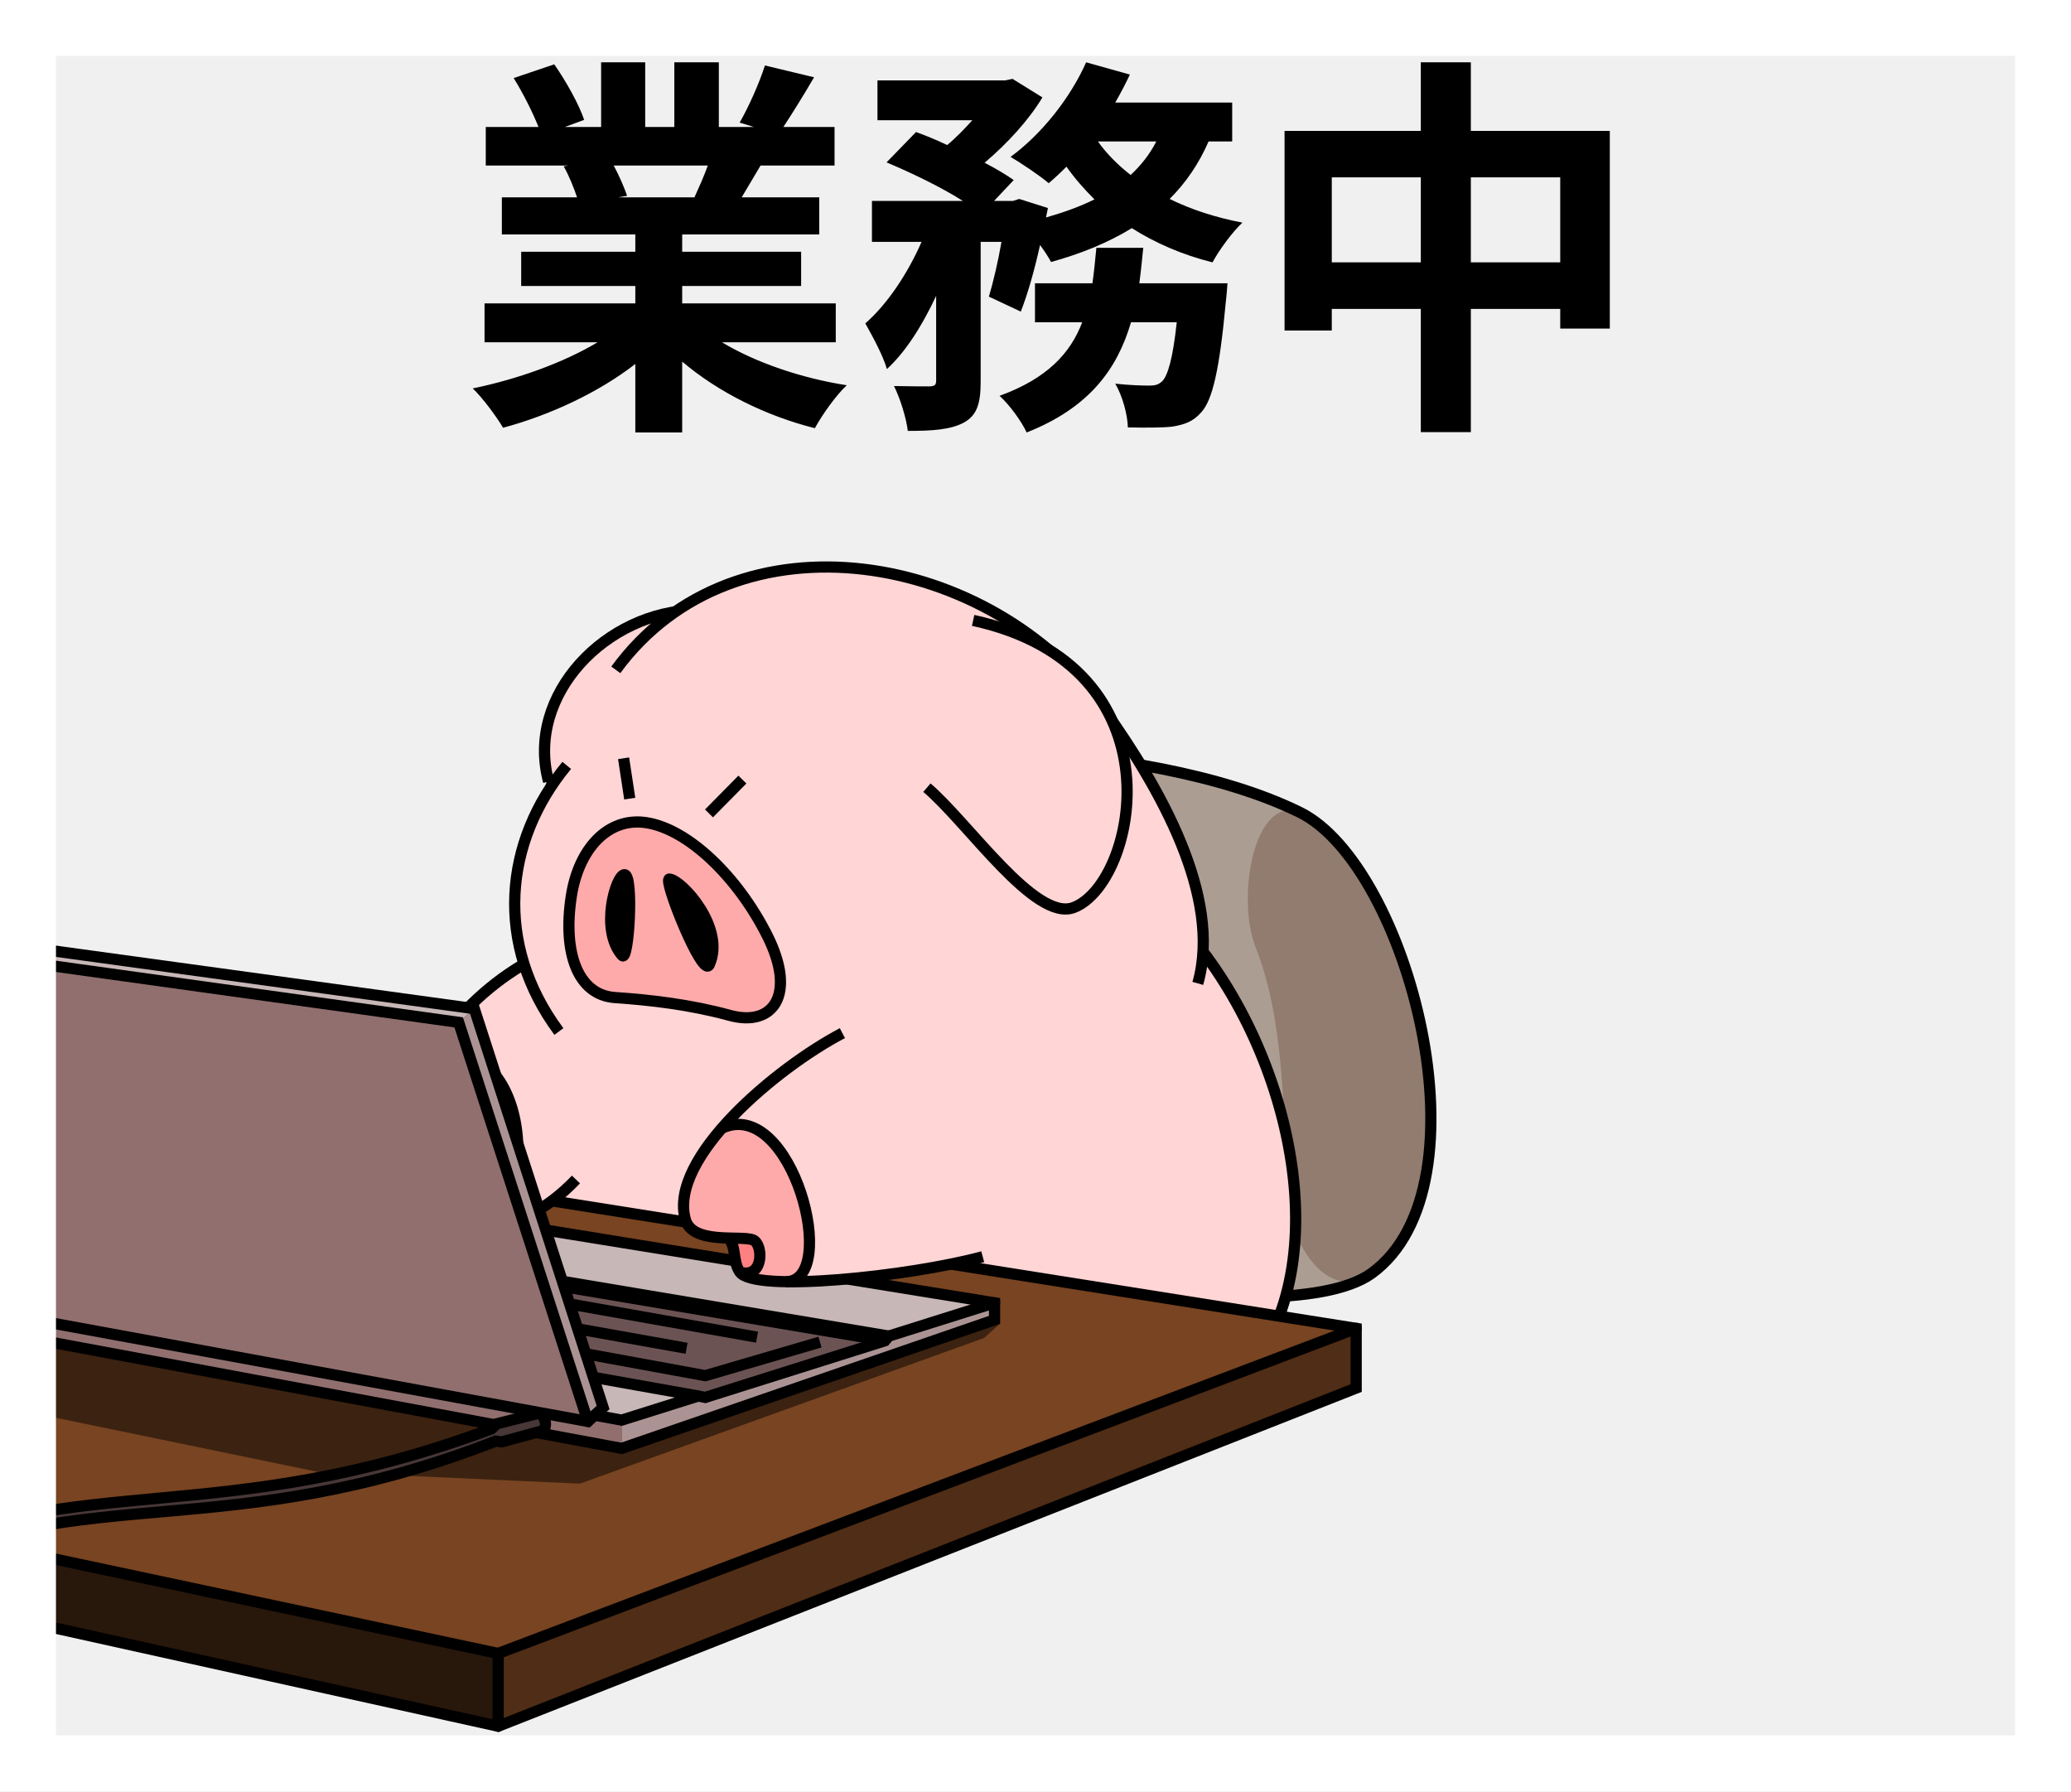
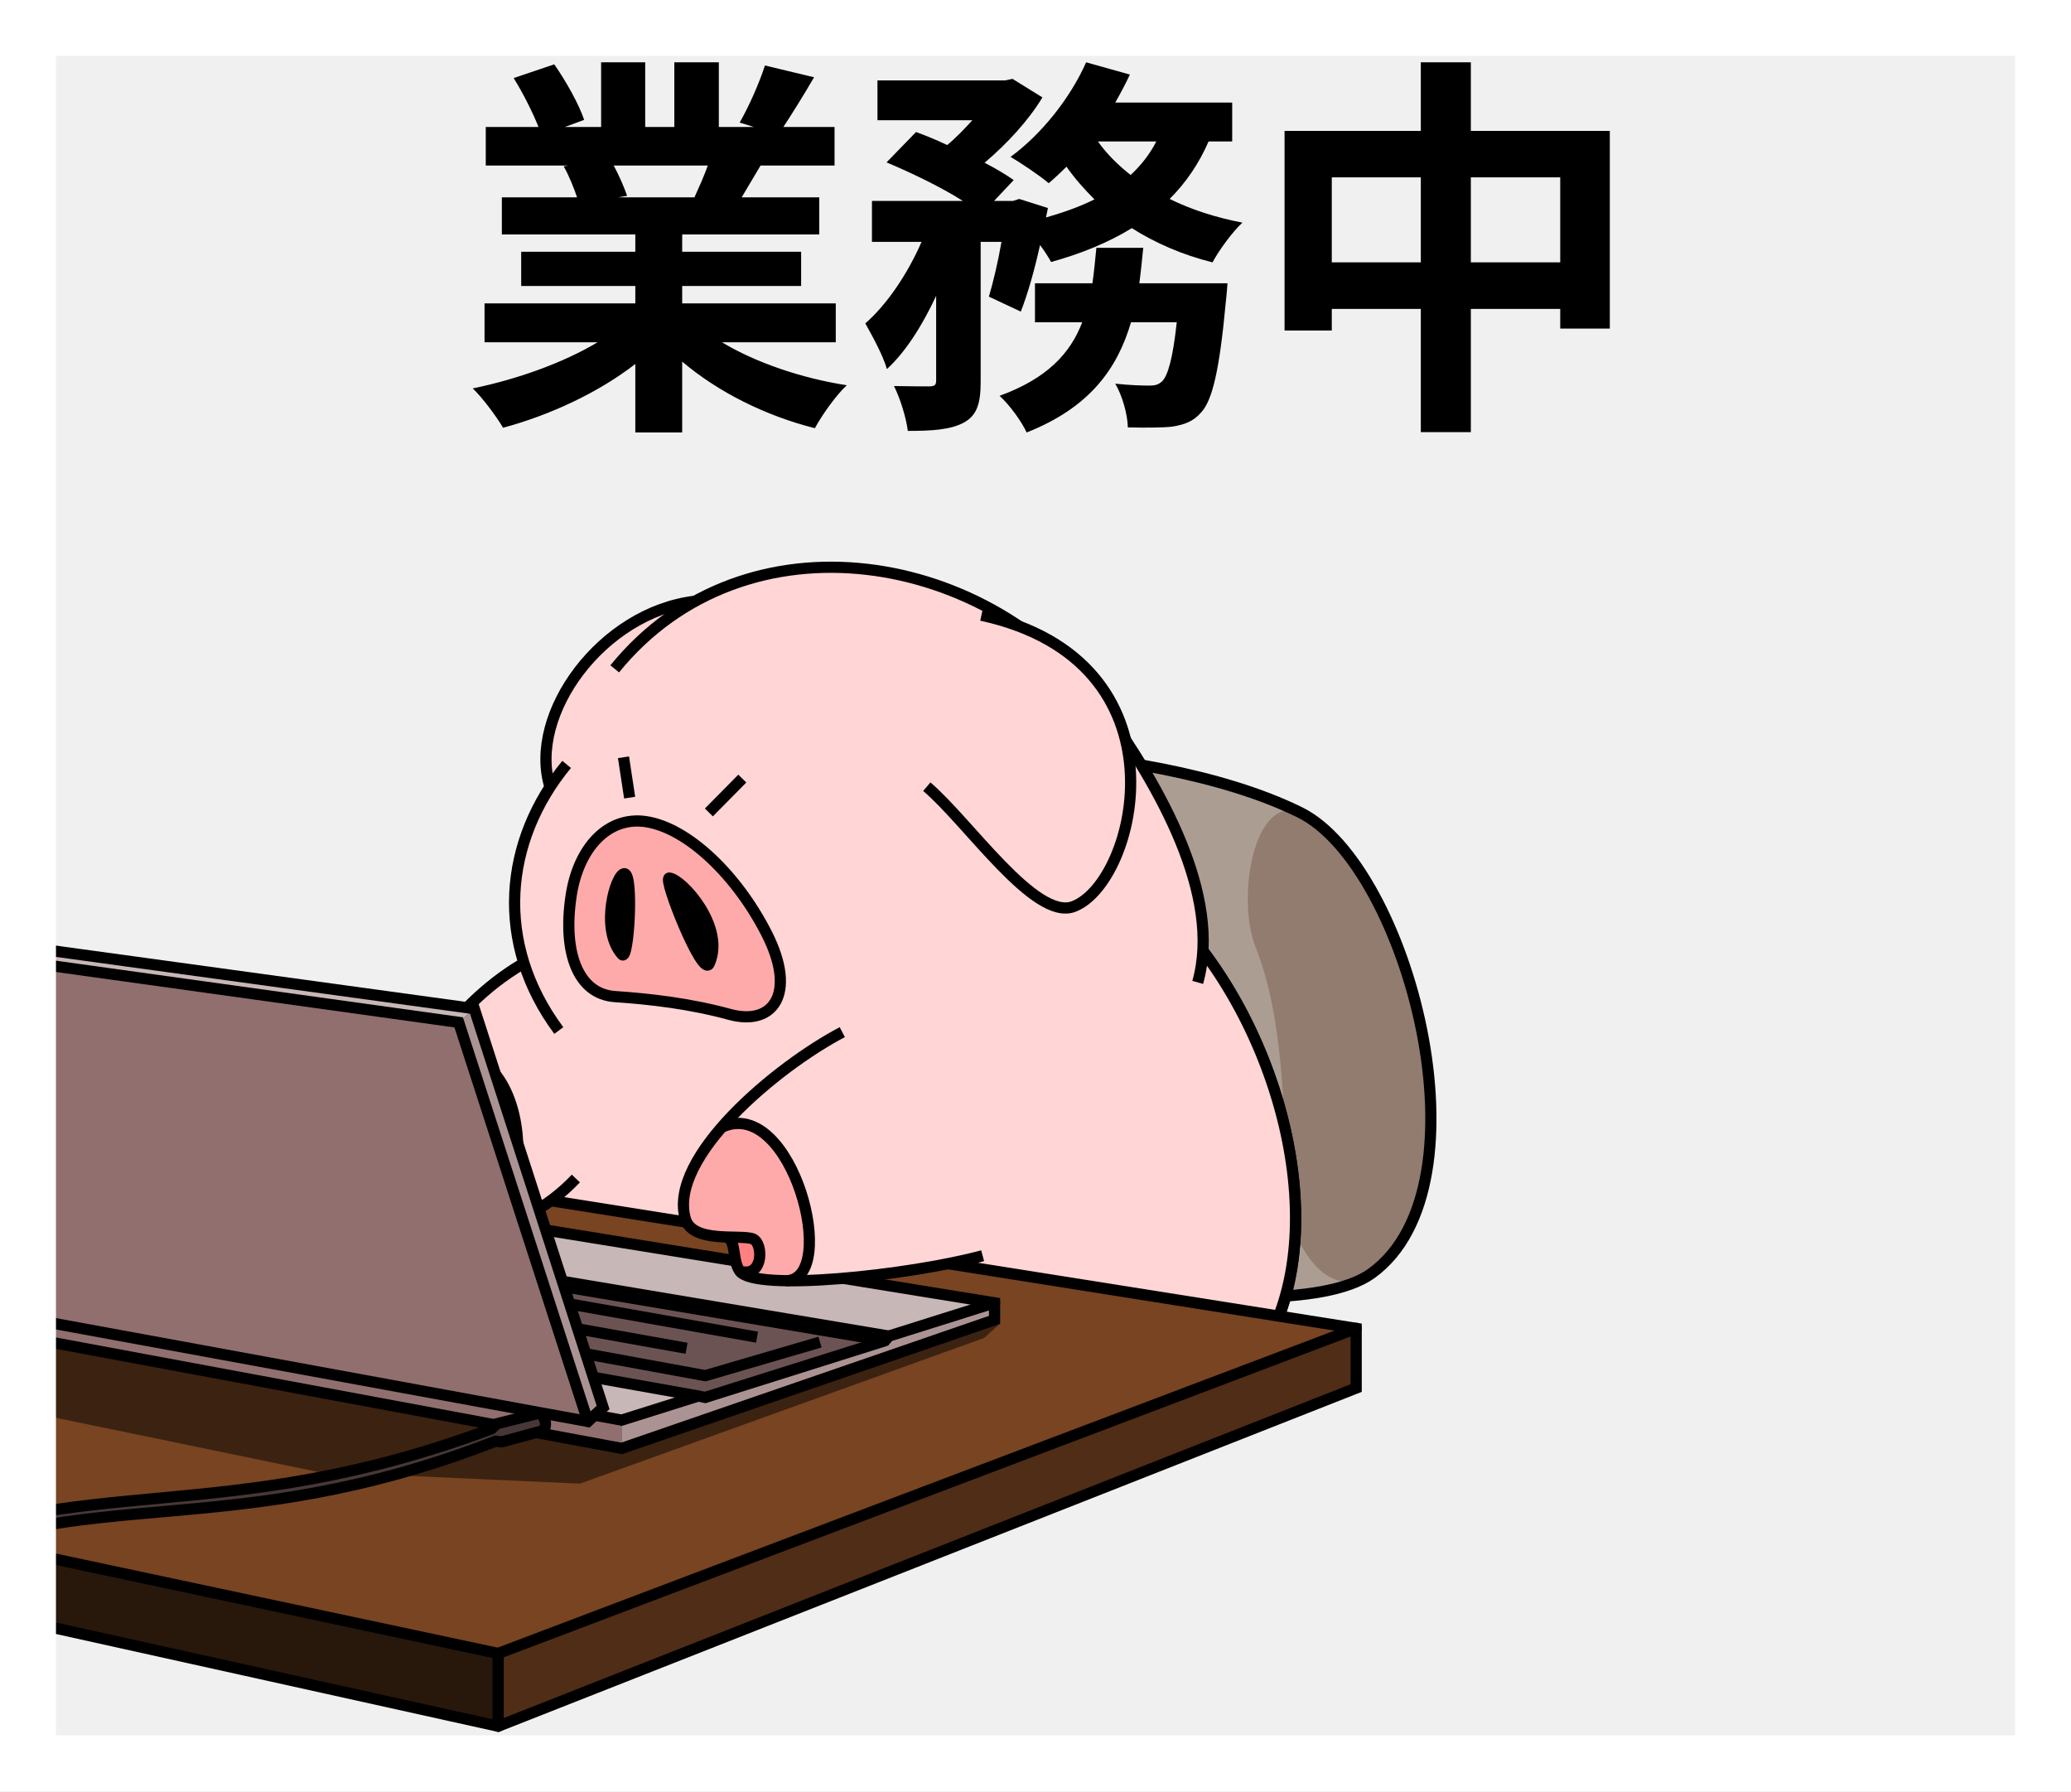
<svg xmlns="http://www.w3.org/2000/svg" width="370" height="320" id="svg3172" version="1.1">
  <defs id="defs3174" />
  <g id="layer1" transform="translate(0,-732.3622)" style="display:none">
    <path style="fill:none;stroke:#0000ff;stroke-width:1px;stroke-linecap:butt;stroke-linejoin:miter;stroke-opacity:1;display:inline" d="M 10,1042.362 360,742.362" id="path3025" />
    <path style="fill:none;stroke:#0000ff;stroke-width:1px;stroke-linecap:butt;stroke-linejoin:miter;stroke-opacity:1;display:inline" d="M 10,742.362 360,1042.362" id="path3027" />
    <path style="fill:none;stroke:#ff0000;stroke-width:1px;stroke-linecap:butt;stroke-linejoin:miter;stroke-opacity:1;display:inline" d="m 10,732.362 0,320" id="path3006" />
    <path style="fill:none;stroke:#ff0000;stroke-width:1px;stroke-linecap:butt;stroke-linejoin:miter;stroke-opacity:1;display:inline" d="m 360,732.362 0,320" id="path3010" />
    <path style="fill:none;stroke:#ff0000;stroke-width:1px;stroke-linecap:butt;stroke-linejoin:miter;stroke-opacity:1;display:inline" d="m 0,742.362 370,3e-5" id="path3016" />
    <path style="fill:none;stroke:#ff0000;stroke-width:1px;stroke-linecap:butt;stroke-linejoin:miter;stroke-opacity:1;display:inline" d="m 0,1042.362 370,0" id="path3018" />
  </g>
  <g id="g8070" style="display:none">
    <path id="path8084" d="M -1425,-27 275.676,104.453 940,-27 277.09,106.141 z" style="fill:none;stroke:#0000ff;stroke-width:0.1;stroke-linecap:butt;stroke-linejoin:miter;stroke-opacity:1;display:inline" />
    <path id="path8086" d="M -1425,-27 278.477,107.358 940,-27 279.718,103.751 z" style="fill:none;stroke:#008080;stroke-width:0.1;stroke-linecap:butt;stroke-linejoin:miter;stroke-opacity:1;display:inline" />
    <g id="g8088">
      <path style="fill:#28170b;stroke:none" d="m 89,295.373 0,13.002 -288.441,-63.894 0,-10.525 z" id="path8090" />
      <path style="fill:#784421;stroke:none" d="m 242.292,237.302 -269.679,-42.751 -172.053,39.403 288.441,61.417 z" id="path8092" />
      <path style="fill:#502d16;stroke:none" d="m 88.999,295.372 153.291,-58.069 0,10.66 -153.291,60.411 z" id="path8094" />
      <path style="fill:none;stroke:#000000;stroke-width:2;stroke-linecap:round;stroke-miterlimit:4;stroke-opacity:1;stroke-dashoffset:0" d="m -199.441,244.48 0,-10.525 172.053,-39.403 269.679,42.751 0,10.66 L 89,308.374 z" id="path8096" />
      <path style="fill:none;stroke:#000000;stroke-width:2;stroke-linecap:round;stroke-miterlimit:4;stroke-opacity:1;stroke-dashoffset:0" d="M -199.441,233.955 89,295.372" id="path8098" />
      <path style="fill:none;stroke:#000000;stroke-width:2;stroke-linecap:round;stroke-miterlimit:4;stroke-opacity:1;stroke-dashoffset:0" d="M 242.291,237.303 89,295.372 l 0,13.002" id="path8100" />
    </g>
    <path id="path8104" d="M -1425,-27 276.68,106.874 940,-27 274.479,109.267 z" style="fill:none;stroke:#0000ff;stroke-width:0.1;stroke-linecap:butt;stroke-linejoin:miter;stroke-opacity:1;display:inline" />
    <path id="path8106" d="M -1425,-27 289.877,102.433 940,-27 279.061,102.953 z" style="fill:none;stroke:#0000ff;stroke-width:0.1;stroke-linecap:butt;stroke-linejoin:miter;stroke-opacity:1;display:inline" />
    <path id="path8108" d="M 215.234,297.854 940,-7 213.558,301.692" style="fill:none;stroke:#008000;stroke-width:0.1;stroke-linecap:round;stroke-miterlimit:4;stroke-opacity:1;stroke-dashoffset:0;display:inline" />
    <path id="path8110" d="M 219.058,302.344 940,-6.977 209.234,296.961" style="fill:none;stroke:#008000;stroke-width:0.1;stroke-linecap:round;stroke-miterlimit:4;stroke-opacity:1;stroke-dashoffset:0;display:inline" />
    <path id="path8112" d="M 205.617,291.008 940,-7 214.441,306.346" style="fill:none;stroke:#008000;stroke-width:0.1;stroke-linecap:round;stroke-miterlimit:4;stroke-opacity:1;stroke-dashoffset:0;display:inline" />
    <path id="path8114" d="M -31.897,296.481 1810,5520 -39.926,297.949" style="fill:none;stroke:#008000;stroke-width:0.1;stroke-linecap:round;stroke-miterlimit:4;stroke-opacity:1;stroke-dashoffset:0;display:inline" />
    <path id="path8116" d="M -32.559,300.495 1810,5520 -36.185,299.691" style="fill:none;stroke:#ff00ff;stroke-width:0.1;stroke-linecap:round;stroke-miterlimit:4;stroke-opacity:1;stroke-dashoffset:0;display:inline" />
    <path id="path8118" d="M -78.566,150.817 2200,-1680 -79.865,144.661" style="fill:none;stroke:#008000;stroke-width:0.1;stroke-linecap:round;stroke-miterlimit:4;stroke-opacity:1;stroke-dashoffset:0;display:inline" />
    <path id="path8120" d="M -89.4,145.947 2200,-1680 -75.281,150.693" style="fill:none;stroke:#008000;stroke-width:0.1;stroke-linecap:round;stroke-miterlimit:4;stroke-opacity:1;stroke-dashoffset:0;display:inline" />
    <g id="g8122">
      <path style="fill:#916f6f;stroke:none;display:inline" d="m 111.057,253.692 0,5.052 -105.824,-19.686 0,-4.704 z" id="path8124" />
      <path style="fill:#c8b7b7;stroke:none;display:inline" d="m 19.624,230.638 105.124,18.748 -13.69,4.306 -105.824,-19.338 z" id="path8126" />
      <path style="fill:#6c5353;stroke:none;display:inline" d="m 125.99,249.637 -1.239,-0.252 -103.822,-18.487 33.891,-8.771 103.279,17.387 z" id="path8128" />
      <path style="fill:#916f6f;stroke:none;display:inline" d="m 158.097,239.514 -103.279,-17.387 0.736,-0.766 103.238,17.318 z" id="path8130" />
      <path style="fill:#c8b7b7;stroke:none;display:inline" d="m 158.788,238.677 18.894,-5.941 -102.105,-16.548 -20.027,5.171 z" id="path8132" />
      <path style="fill:#ac9393;stroke:none;display:inline" d="m 158.791,238.681 -0.695,0.835 -32.109,10.123 -1.239,-0.252 -13.69,4.306 0,5.052 66.627,-22.966 0,-3.039 z" id="path8134" />
      <path style="fill:none;stroke:#000000;stroke-width:2;stroke-linecap:round;stroke-miterlimit:4;stroke-opacity:1;stroke-dashoffset:0;display:inline" d="m 19.624,230.638 -14.39,3.716 0,4.704 105.824,19.686 66.627,-22.966 0,-3.039 -102.105,-16.548 -20.027,5.171 -0.736,0.766 -33.891,8.771 z" id="path8136" />
      <path style="fill:none;stroke:#000000;stroke-width:2;stroke-linecap:round;stroke-miterlimit:4;stroke-opacity:1;stroke-dashoffset:0;display:inline" d="m 5.234,234.354 105.824,19.338 13.69,-4.306 1.239,0.252 32.109,-10.123 0.695,-0.835 18.894,-5.941" id="path8138" />
      <path style="fill:none;stroke:#000000;stroke-width:2;stroke-linecap:butt;stroke-linejoin:miter;stroke-opacity:1;display:inline" d="M 55.553,221.362 158.791,238.68" id="path8140" />
      <path style="fill:none;stroke:#000000;stroke-width:2;stroke-linecap:butt;stroke-linejoin:miter;stroke-opacity:1;display:inline" d="m 54.817,222.128 103.279,17.387" id="path8142" />
      <path style="fill:none;stroke:#000000;stroke-width:2;stroke-linecap:butt;stroke-linejoin:miter;stroke-opacity:1;display:inline" d="m 5.234,234.354 14.39,-3.716 105.124,18.748" id="path8144" />
    </g>
    <g id="g8188">
      <path style="fill:#ac9393;stroke:none;display:inline" d="m 81.947,182.638 23.084,71.294 2.715,-2.505 -23.016,-71.236 z" id="path8190" />
      <path style="fill:#c8b7b7;stroke:none;display:inline" d="m 81.947,182.636 -105.243,-14.641 2.716,-2.258 105.31,14.452 z" id="path8192" />
      <path style="fill:#916f6f;stroke:none;display:inline" d="m 81.947,182.636 23.084,71.294 -105.527,-19.376 -22.8,-66.559 z" id="path8194" />
      <path style="fill:none;stroke:#000000;stroke-width:2;stroke-linecap:round;stroke-miterlimit:4;stroke-opacity:1;stroke-dashoffset:0;display:inline" d="m 105.031,253.931 -105.527,-19.376 -22.8,-66.559 2.716,-2.258 105.31,14.452 23.016,71.236 z" id="path8196" />
      <path style="fill:none;stroke:#000000;stroke-width:2;stroke-linecap:round;stroke-miterlimit:4;stroke-opacity:1;stroke-dashoffset:0;display:inline" d="m -23.296,167.996 105.243,14.641 23.084,71.294" id="path8198" />
    </g>
  </g>
  <g id="layer3" style="display:inline">
-     <path style="fill:#ac9d93;stroke:none" d="m 135.5,136 c 16.103,-3.992 68.936,-4.546 96.711,9.111 19.328,9.504 34.484,66.777 12.789,82.389 -16.378,11.786 -93.603,-3.216 -107,-17 -11.178,-11.501 -21.521,-69.785 -2.5,-74.5 z" id="path7910-8" />
-     <path style="fill:#917c6f;stroke:none" d="m 232.212,145.11 c 20.093,7.756 33.943,68.131 12.789,82.389 -8.596,5.793 -14.881,-7.109 -15.09,-13.875 -0.489,-15.889 -0.673,-32.012 -5.578,-44.388 -3.505,-8.845 -0.3,-27.283 7.879,-24.126 z" id="path7910-4" />
-     <path style="fill:none;stroke:#000000;stroke-width:2;stroke-linecap:butt;stroke-linejoin:miter;stroke-opacity:1" d="m 135.5,136 c 16.103,-3.992 68.936,-4.546 96.711,9.111 19.328,9.504 34.484,66.777 12.789,82.389 -16.378,11.786 -93.603,-3.216 -107,-17 -11.178,-11.501 -21.521,-69.785 -2.5,-74.5 z" id="path7910" />
+     <g id="g6794">
+       <path id="path7910-8" d="m 135.5,136 c 16.103,-3.992 68.936,-4.546 96.711,9.111 19.328,9.504 34.484,66.777 12.789,82.389 -16.378,11.786 -93.603,-3.216 -107,-17 -11.178,-11.501 -21.521,-69.785 -2.5,-74.5 z" style="fill:#ac9d93;stroke:none" />
+       <path id="path7910-4" d="m 232.212,145.11 c 20.093,7.756 33.943,68.131 12.789,82.389 -8.596,5.793 -14.881,-7.109 -15.09,-13.875 -0.489,-15.889 -0.673,-32.012 -5.578,-44.388 -3.505,-8.845 -0.3,-27.283 7.879,-24.126 z" style="fill:#917c6f;stroke:none" />
+       <path id="path7910" d="m 135.5,136 c 16.103,-3.992 68.936,-4.546 96.711,9.111 19.328,9.504 34.484,66.777 12.789,82.389 -16.378,11.786 -93.603,-3.216 -107,-17 -11.178,-11.501 -21.521,-69.785 -2.5,-74.5 z" style="fill:none;stroke:#000000;stroke-width:2;stroke-linecap:butt;stroke-linejoin:miter;stroke-opacity:1" />
+     </g>
    <g id="g7777" transform="translate(-3.6555651e-6,0)">
      <path id="path3327-4-35-0" d="m 214.007,168.819 c 17.913,22.631 24.839,59.835 7.328,77.804 l -126.727,-29.519 0.337,-34.051 z" style="fill:#ffd5d5;stroke:#000000;stroke-width:2;stroke-linecap:butt;stroke-linejoin:miter;stroke-opacity:1;display:inline" />
-       <path id="path3331-0-2-6" d="M 106.541,239.442 C 92.385,227.71 94.871,209.283 97.337,201.035" style="fill:#ffd5d5;stroke:#000000;stroke-width:2;stroke-linecap:butt;stroke-linejoin:miter;stroke-opacity:1;display:inline" />
+     </g>
+     <g style="display:inline" id="g7777-1" transform="translate(-0.01809574,-0.1759659)">
+       <path id="path3327-4-35-0-1" d="m 214.007,168.819 c 17.913,22.631 24.839,59.835 7.328,77.804 l -126.727,-29.519 0.337,-34.051 z" style="fill:#ffd5d5;stroke:#000000;stroke-width:2;stroke-linecap:butt;stroke-linejoin:miter;stroke-opacity:1;display:inline" />
+       <path id="path3331-0-2-6-5" d="M 106.541,239.442 C 92.385,227.71 94.871,209.283 97.337,201.035" style="fill:#ffd5d5;stroke:#000000;stroke-width:2;stroke-linecap:butt;stroke-linejoin:miter;stroke-opacity:1;display:inline" />
    </g>
    <g id="g7838" transform="translate(-3.6555651e-6,0)">
      <path id="path4884-0" d="m 89,295.373 0,13.002 -288.441,-63.894 0,-10.525 z" style="fill:#28170b;stroke:none" />
      <path id="path3453-9-4" d="m 242.292,237.302 -269.679,-42.751 -172.053,39.403 288.441,61.417 z" style="fill:#784421;stroke:none" />
      <path id="path4884-56" d="m 88.999,295.372 153.291,-58.069 0,10.66 -153.291,60.411 z" style="fill:#502d16;stroke:none" />
      <path id="path3453-9" d="m -199.441,244.48 0,-10.525 172.053,-39.403 269.679,42.751 0,10.66 L 89,308.374 z" style="fill:none;stroke:#000000;stroke-width:2;stroke-linecap:round;stroke-miterlimit:4;stroke-opacity:1;stroke-dashoffset:0" />
      <path id="path4884" d="M -199.441,233.955 89,295.372" style="fill:none;stroke:#000000;stroke-width:2;stroke-linecap:round;stroke-miterlimit:4;stroke-opacity:1;stroke-dashoffset:0" />
      <path id="path3787" d="M 242.291,237.303 89,295.372 l 0,13.002" style="fill:none;stroke:#000000;stroke-width:2;stroke-linecap:round;stroke-miterlimit:4;stroke-opacity:1;stroke-dashoffset:0" />
    </g>
    <path style="opacity:0.5;fill:#000000;stroke:none" d="m 178.638,236.468 -2.818,2.542 -72.204,26.024 -46.898,-2.114 -63.436,-13.1 0,-27.754 z" id="path7950" />
    <g id="g7869" transform="translate(-3.6555651e-6,0)">
      <path id="path3413-4-4-2" d="m 111.057,253.692 0,5.052 -105.824,-19.686 0,-4.704 z" style="fill:#916f6f;stroke:none;display:inline" />
      <path id="path3512-5-7-5-3-2-3-0" d="m 19.624,230.638 105.124,18.748 -13.69,4.306 -105.824,-19.338 z" style="fill:#c8b7b7;stroke:none;display:inline" />
      <path id="path3453-3-0" d="m 125.99,249.637 -1.239,-0.252 -103.822,-18.487 33.891,-8.771 103.279,17.387 z" style="fill:#6c5353;stroke:none;display:inline" />
      <path id="path3512-5-7-5-3-25-5" d="m 158.097,239.514 -103.279,-17.387 0.736,-0.766 103.238,17.318 z" style="fill:#916f6f;stroke:none;display:inline" />
      <path id="path3512-5-7-5-32-3" d="m 158.788,238.677 18.894,-5.941 -102.105,-16.548 -20.027,5.171 z" style="fill:#c8b7b7;stroke:none;display:inline" />
      <path id="path3413-4-4-7" d="m 158.791,238.681 -0.695,0.835 -32.109,10.123 -1.239,-0.252 -13.69,4.306 0,5.052 66.627,-22.966 0,-3.039 z" style="fill:#ac9393;stroke:none;display:inline" />
      <path id="path3453" d="m 19.624,230.638 -14.39,3.716 0,4.704 105.824,19.686 66.627,-22.966 0,-3.039 -102.105,-16.548 -20.027,5.171 -0.736,0.766 -33.891,8.771 z" style="fill:none;stroke:#000000;stroke-width:2;stroke-linecap:round;stroke-miterlimit:4;stroke-opacity:1;stroke-dashoffset:0;display:inline" />
      <path id="path3413-4" d="m 5.234,234.354 105.824,19.338 13.69,-4.306 1.239,0.252 32.109,-10.123 0.695,-0.835 18.894,-5.941" style="fill:none;stroke:#000000;stroke-width:2;stroke-linecap:round;stroke-miterlimit:4;stroke-opacity:1;stroke-dashoffset:0;display:inline" />
      <path id="path3512-5-7-5" d="M 55.553,221.362 158.791,238.68" style="fill:none;stroke:#000000;stroke-width:2;stroke-linecap:butt;stroke-linejoin:miter;stroke-opacity:1;display:inline" />
      <path id="path3512-5-7-5-3" d="m 54.817,222.128 103.279,17.387" style="fill:none;stroke:#000000;stroke-width:2;stroke-linecap:butt;stroke-linejoin:miter;stroke-opacity:1;display:inline" />
      <path id="path3512-5-7-5-3-2" d="m 5.234,234.354 14.39,-3.716 105.124,18.748" style="fill:none;stroke:#000000;stroke-width:2;stroke-linecap:butt;stroke-linejoin:miter;stroke-opacity:1;display:inline" />
    </g>
-     <g id="g8052" transform="translate(-3.6555651e-6,0)">
-       <path id="path5103-8-1-4-9-9-6" d="m 94.301,212.209 -4.334,-8.783 6.792,-34.837 2.273,-35.363 14.837,-14.613 102.022,53.405" style="fill:#ffd5d5;stroke:#000000;stroke-width:2;stroke-linecap:butt;stroke-linejoin:miter;stroke-opacity:1;display:inline" />
-       <path id="path5089-8-7-0-8-2-8-1-89-0" d="m 96.77,170.47 c -13.438,6.185 -23.934,20.712 -23.738,29.416 0.047,2.094 0.438,3.768 1.771,4.821 1.672,2.618 -0.934,6.355 1.849,11.112 2.922,4.994 15.387,6.291 26.12,-5.176" style="fill:#ffd5d5;stroke:none;display:inline" />
-       <path id="path5089-8-7-0-8-2-8-1-89-8" d="m 73.685,199.887 c -0.305,-8.701 3.178,-10.357 3.178,-10.357 18.225,-8.121 21.273,27.989 7.915,29.308 0,0 -5.723,0.405 -7.472,-3.019 -2.508,-4.907 -0.408,-8.356 -2.08,-10.974 0,0 -1.392,-0.73 -1.54,-4.959 z" style="fill:#ffaaaa;stroke:none;display:inline" />
-       <path id="path3384-4-9" d="m 74.959,204.53 c 0.225,5.782 7.286,21.443 11.301,-0.068 -6.524,7.929 -9.628,2.686 -11.301,0.068 z" style="fill:#ff8080;stroke:none;display:inline" />
-       <path id="path5111-7-1-7-7-7-7-0-3" d="m 76.336,189.591 c 18.225,-8.121 21.305,28.546 7.947,29.864" style="fill:none;stroke:#000000;stroke-width:2;stroke-linecap:butt;stroke-linejoin:miter;stroke-opacity:1;display:inline" />
-       <path id="path3384" d="m 102.899,210.705 c -10.798,11.336 -23.198,10.17 -26.12,5.176 -2.783,-4.757 -0.177,-8.494 -1.849,-11.112" style="fill:none;stroke:#000000;stroke-width:2;stroke-linecap:butt;stroke-linejoin:miter;stroke-opacity:1;display:inline" />
-       <path id="path5089-8-7-0-8-2-8-1-89" d="m 96.896,170.532 c -13.438,6.185 -24.043,20.715 -23.738,29.416 0.148,4.229 5.729,12.818 12.841,4.891 1.149,13.061 -10.728,11.228 -10.47,3.719" style="fill:none;stroke:#000000;stroke-width:2;stroke-linecap:butt;stroke-linejoin:miter;stroke-opacity:1;display:inline" />
-       <path id="path5091-2-40-9-2-4-8" d="m 124.352,108.972 c -15.965,0.224 -30.532,15.114 -26.339,30.63" style="fill:#ffd5d5;stroke:#000000;stroke-width:2;stroke-linecap:butt;stroke-linejoin:miter;stroke-opacity:1;display:inline" />
-       <path id="path4041-1-49" d="m 110.019,119.66 c 21.448,-29.327 67.271,-21.068 87.425,7.341 9.622,13.563 20.955,33.087 16.555,48.674" style="fill:#ffd5d5;stroke:#000000;stroke-width:2;stroke-linecap:butt;stroke-linejoin:miter;stroke-opacity:1;display:inline" />
-       <path id="path5093-4-9-4-4-0-6" d="m 101.25,136.731 c -11.235,13.622 -12.983,31.936 -1.399,47.538" style="fill:#ffd5d5;stroke:#000000;stroke-width:2;stroke-linecap:butt;stroke-linejoin:miter;stroke-opacity:1;display:inline" />
-       <path id="path5095-5-4-8-5-7-37" d="m 111.41,135.458 1.099,7.208" style="fill:none;stroke:#000000;stroke-width:2;stroke-linecap:butt;stroke-linejoin:miter;stroke-opacity:1;display:inline" />
-       <path id="path5097-5-8-8-5-63-8" d="m 132.634,139.264 -5.968,6.045" style="fill:none;stroke:#000000;stroke-width:2;stroke-linecap:butt;stroke-linejoin:miter;stroke-opacity:1;display:inline" />
-       <path id="path5099-1-8-2-7-6-8" d="m 173.859,110.829 c 37.547,8.17 29.318,46.996 17.959,51.291 -6.889,2.605 -18.832,-15.144 -26.22,-21.41" style="fill:#ffd5d5;stroke:#000000;stroke-width:2;stroke-linecap:butt;stroke-linejoin:miter;stroke-opacity:1;display:inline" />
-       <path id="path5101-7-2-4-1-1-2" d="m 115.467,146.962 c 7.458,1.149 16.28,9.601 21.589,20.131 5.337,10.585 1.088,16.413 -6.671,14.297 -7.141,-1.948 -14.173,-2.754 -20.494,-3.183 -6.689,-0.454 -9.35,-7.994 -7.839,-18.005 1.294,-8.579 6.578,-14.294 13.415,-13.24 z" style="fill:#ffaaaa;stroke:#000000;stroke-width:2;stroke-linecap:butt;stroke-linejoin:miter;stroke-opacity:1;display:inline" />
-       <path id="path5105-1-4-55-1-28-5-9" d="m 126.717,172.334 c -1.177,2.575 -8.338,-15.384 -7.133,-15.299 2.213,0.155 10.113,8.781 7.133,15.299 z" style="fill:#000000;stroke:#000000;stroke-width:2;display:inline" />
-       <path id="path5107-1-5-1-5-4-1" d="m 111.571,156.252 c 1.671,0.007 0.763,15.781 -0.415,14.442 -4.073,-4.632 -1.085,-14.448 0.415,-14.442 z" style="fill:#000000;stroke:#000000;stroke-width:2;display:inline" />
-     </g>
    <path style="fill:#483737;stroke:#000000;stroke-width:2;stroke-linecap:butt;stroke-linejoin:miter;stroke-opacity:1" d="m 95.865,252.564 -7.085,1.77 -0.986,0.919 c -48.066,17.939 -72.383,7.227 -109.22,23.147 l 2.409,2.45 C 15.85,264.362 40.397,276.17 88.584,257.436 l 1.047,0.14 6.984,-1.891 c 1.592,-0.431 0.673,-3.525 -0.75,-3.121 z" id="path7948" />
    <path style="fill:none;stroke:#000000;stroke-width:2;stroke-linecap:butt;stroke-linejoin:miter;stroke-opacity:1" d="m 146.5,239.75 -20.5,6 -35.5,-6.5" id="path7952" />
    <path style="fill:none;stroke:#000000;stroke-width:2;stroke-linecap:butt;stroke-linejoin:miter;stroke-opacity:1" d="M 122.662,240.86 91.25,235.25" id="path7954" />
    <path style="fill:none;stroke:#000000;stroke-width:2;stroke-linecap:butt;stroke-linejoin:miter;stroke-opacity:1" d="M 135.25,238.875 92.25,231.25" id="path7956" />
+     <g style="display:inline" id="g8052-4" transform="translate(-0.01809574,-0.1759659)">
+       <path id="path5103-8-1-4-9-9-6-3" d="m 94.301,212.209 -4.334,-8.783 6.792,-34.837 2.273,-35.363 14.837,-14.613 102.022,53.405" style="fill:#ffd5d5;stroke:#000000;stroke-width:2;stroke-linecap:butt;stroke-linejoin:miter;stroke-opacity:1;display:inline" />
+       <path id="path5089-8-7-0-8-2-8-1-89-0-2" d="m 96.77,170.47 c -13.438,6.185 -23.934,20.712 -23.738,29.416 0.047,2.094 0.438,3.768 1.771,4.821 1.672,2.618 -0.934,6.355 1.849,11.112 2.922,4.994 15.387,6.291 26.12,-5.176" style="fill:#ffd5d5;stroke:none;display:inline" />
+       <path id="path5089-8-7-0-8-2-8-1-89-8-7" d="m 73.685,199.887 c -0.305,-8.701 3.178,-10.357 3.178,-10.357 18.225,-8.121 21.273,27.989 7.915,29.308 0,0 -5.723,0.405 -7.472,-3.019 -2.508,-4.907 -0.408,-8.356 -2.08,-10.974 0,0 -1.392,-0.73 -1.54,-4.959 z" style="fill:#ffaaaa;stroke:none;display:inline" />
+       <path id="path3384-4-9-6" d="m 74.959,204.53 c 0.225,5.782 7.286,21.443 11.301,-0.068 -6.524,7.929 -9.628,2.686 -11.301,0.068 z" style="fill:#ff8080;stroke:none;display:inline" />
+       <path id="path5111-7-1-7-7-7-7-0-3-1" d="m 76.336,189.591 c 18.225,-8.121 21.305,28.546 7.947,29.864" style="fill:none;stroke:#000000;stroke-width:2;stroke-linecap:butt;stroke-linejoin:miter;stroke-opacity:1;display:inline" />
+       <path id="path3384-4" d="m 102.899,210.705 c -10.798,11.336 -23.198,10.17 -26.12,5.176 -2.783,-4.757 -0.177,-8.494 -1.849,-11.112" style="fill:none;stroke:#000000;stroke-width:2;stroke-linecap:butt;stroke-linejoin:miter;stroke-opacity:1;display:inline" />
+       <path id="path5089-8-7-0-8-2-8-1-89-2" d="m 96.896,170.532 c -13.438,6.185 -24.043,20.715 -23.738,29.416 0.148,4.229 5.729,12.818 12.841,4.891 1.149,13.061 -10.728,11.228 -10.47,3.719" style="fill:none;stroke:#000000;stroke-width:2;stroke-linecap:butt;stroke-linejoin:miter;stroke-opacity:1;display:inline" />
+       <path id="path5091-2-40-9-2-4-8-3" d="m 124.102,107.597 c -16.496,1.992 -29.84,20.113 -25.824,33.154" style="fill:#ffd5d5;stroke:#000000;stroke-width:2;stroke-linecap:butt;stroke-linejoin:miter;stroke-opacity:1;display:inline" />
+       <path id="path4041-1-49-2" d="m 109.842,119.66 c 23.393,-28.797 67.447,-21.068 87.601,7.341 9.622,13.563 20.955,33.087 16.555,48.674" style="fill:#ffd5d5;stroke:#000000;stroke-width:2;stroke-linecap:butt;stroke-linejoin:miter;stroke-opacity:1;display:inline" />
+       <path id="path5093-4-9-4-4-0-6-2" d="m 101.25,136.731 c -11.235,13.622 -12.983,31.936 -1.399,47.538" style="fill:#ffd5d5;stroke:#000000;stroke-width:2;stroke-linecap:butt;stroke-linejoin:miter;stroke-opacity:1;display:inline" />
+       <path id="path5095-5-4-8-5-7-37-1" d="m 111.41,135.458 1.099,7.208" style="fill:none;stroke:#000000;stroke-width:2;stroke-linecap:butt;stroke-linejoin:miter;stroke-opacity:1;display:inline" />
+       <path id="path5097-5-8-8-5-63-8-6" d="m 132.634,139.264 -5.968,6.045" style="fill:none;stroke:#000000;stroke-width:2;stroke-linecap:butt;stroke-linejoin:miter;stroke-opacity:1;display:inline" />
+       <path id="path5099-1-8-2-7-6-8-8" d="m 175.359,110.079 c 37.547,8.17 27.818,47.746 16.459,52.041 -6.889,2.605 -18.832,-15.144 -26.22,-21.41" style="fill:#ffd5d5;stroke:#000000;stroke-width:2;stroke-linecap:butt;stroke-linejoin:miter;stroke-opacity:1;display:inline" />
+       <path id="path5101-7-2-4-1-1-2-5" d="m 115.467,146.962 c 7.458,1.149 16.28,9.601 21.589,20.131 5.337,10.585 1.088,16.413 -6.671,14.297 -7.141,-1.948 -14.173,-2.754 -20.494,-3.183 -6.689,-0.454 -9.35,-7.994 -7.839,-18.005 1.294,-8.579 6.578,-14.294 13.415,-13.24 z" style="fill:#ffaaaa;stroke:#000000;stroke-width:2;stroke-linecap:butt;stroke-linejoin:miter;stroke-opacity:1;display:inline" />
+       <path id="path5105-1-4-55-1-28-5-9-7" d="m 126.717,172.334 c -1.177,2.575 -8.338,-15.384 -7.133,-15.299 2.213,0.155 10.113,8.781 7.133,15.299 z" style="fill:#000000;stroke:#000000;stroke-width:2;display:inline" />
+       <path id="path5107-1-5-1-5-4-1-6" d="m 111.571,156.252 c 1.671,0.007 0.763,15.781 -0.415,14.442 -4.073,-4.632 -1.085,-14.448 0.415,-14.442 z" style="fill:#000000;stroke:#000000;stroke-width:2;display:inline" />
+     </g>
+     <g style="display:inline" id="g10512-1" transform="matrix(-1,0,0,1,56.17941,-0.1759659)">
+       <path style="fill:#ffd5d5;stroke:none;display:inline" d="m -119.404,224.545 c 13.072,3.527 40.899,6.488 43.414,2.711 1.351,-2.028 0.549,-4.771 2.118,-6.043 0,0 6.336,1.201 7.597,-3.315 3.074,-11.009 -16.364,-27.225 -28.027,-33.335" id="path3841-2-2" />
+       <path style="fill:#ffaaaa;stroke:none;display:inline" d="m -66.248,217.851 c 2.095,-7.137 -6.585,-16.341 -6.585,-16.341 -12.516,-5.618 -21.119,27.354 -11.413,27.452 1.327,-0.151 6.57,0.687 8.282,-1.752 1.4,-1.995 0.549,-4.771 2.118,-6.043 0,0 6.49,0.456 7.597,-3.315 z" id="path5089-8-7-0-8-2-8-61-6-3" />
+       <path id="path5111-7-1-7-7-7-7-4-2" d="m -72.832,201.512 c -12.516,-5.618 -21.119,27.354 -11.413,27.452" style="fill:none;stroke:#000000;stroke-width:2;stroke-linecap:butt;stroke-linejoin:miter;stroke-opacity:1;display:inline" />
+       <path style="fill:#ff8080;stroke:none;display:inline" d="m -73.845,221.168 c -1.569,1.272 -0.767,4.015 -2.377,6.12 -4.084,0.786 -3.916,-5.114 -2.095,-5.798 2.237,-0.84 4.472,-0.322 4.472,-0.322 z" id="path3841-9-3" />
+       <path id="path3841-79" d="m -119.377,224.502 c 13.072,3.527 40.899,6.488 43.415,2.711 1.351,-2.028 0.549,-4.771 2.118,-6.043" style="fill:none;stroke:#000000;stroke-width:2;stroke-linecap:butt;stroke-linejoin:miter;stroke-opacity:1;display:inline" />
+       <path id="path5089-8-7-0-8-2-8-61-5" d="m -76.481,227.366 c -3.825,0.709 -3.657,-5.191 -1.835,-5.875 2.237,-0.84 10.808,0.878 12.069,-3.638 3.074,-11.009 -16.392,-27.182 -28.054,-33.292" style="fill:none;stroke:#000000;stroke-width:2;stroke-linecap:butt;stroke-linejoin:miter;stroke-opacity:1;display:inline" />
+     </g>
    <g id="g7862" transform="translate(-3.6555651e-6,0)">
      <path id="path3552-3" d="m 81.947,182.638 23.084,71.294 2.715,-2.505 -23.016,-71.236 z" style="fill:#ac9393;stroke:none;display:inline" />
      <path id="path3552-3-6" d="m 81.947,182.636 -105.243,-14.641 2.716,-2.258 105.31,14.452 z" style="fill:#c8b7b7;stroke:none;display:inline" />
      <path id="path3552-3-1" d="m 81.947,182.636 23.084,71.294 -105.527,-19.376 -22.8,-66.559 z" style="fill:#916f6f;stroke:none;display:inline" />
      <path id="rect3388-2" d="m 105.031,253.931 -105.527,-19.376 -22.8,-66.559 2.716,-2.258 105.31,14.452 23.016,71.236 z" style="fill:none;stroke:#000000;stroke-width:2;stroke-linecap:round;stroke-miterlimit:4;stroke-opacity:1;stroke-dashoffset:0;display:inline" />
      <path id="path3552" d="m -23.296,167.996 105.243,14.641 23.084,71.294" style="fill:none;stroke:#000000;stroke-width:2;stroke-linecap:round;stroke-miterlimit:4;stroke-opacity:1;stroke-dashoffset:0;display:inline" />
-     </g>
-     <g id="g10512" transform="matrix(-1,0,0,1,56.19751,0)">
-       <path style="fill:#ffd5d5;stroke:none;display:inline" d="m -119.404,224.545 c 13.072,3.527 40.899,6.488 43.414,2.711 1.351,-2.028 0.549,-4.771 2.118,-6.043 0,0 6.336,1.201 7.597,-3.315 3.074,-11.009 -16.364,-27.225 -28.027,-33.335" id="path3841-2" />
-       <path style="fill:#ffaaaa;stroke:none;display:inline" d="m -66.248,217.851 c 2.095,-7.137 -6.585,-16.341 -6.585,-16.341 -12.516,-5.618 -21.119,27.354 -11.413,27.452 1.327,-0.151 6.57,0.687 8.282,-1.752 1.4,-1.995 0.549,-4.771 2.118,-6.043 0,0 6.49,0.456 7.597,-3.315 z" id="path5089-8-7-0-8-2-8-61-6" />
-       <path id="path5111-7-1-7-7-7-7-4" d="m -72.832,201.512 c -12.516,-5.618 -21.119,27.354 -11.413,27.452" style="fill:none;stroke:#000000;stroke-width:2;stroke-linecap:butt;stroke-linejoin:miter;stroke-opacity:1;display:inline" />
-       <path style="fill:#ff8080;stroke:none;display:inline" d="m -73.845,221.168 c -1.569,1.272 -0.767,4.015 -2.377,6.12 -4.084,0.786 -3.916,-5.114 -2.095,-5.798 2.237,-0.84 4.472,-0.322 4.472,-0.322 z" id="path3841-9" />
-       <path id="path3841" d="m -119.377,224.502 c 13.072,3.527 40.899,6.488 43.415,2.711 1.351,-2.028 0.549,-4.771 2.118,-6.043" style="fill:none;stroke:#000000;stroke-width:2;stroke-linecap:butt;stroke-linejoin:miter;stroke-opacity:1;display:inline" />
-       <path id="path5089-8-7-0-8-2-8-61" d="m -76.481,227.366 c -3.825,0.709 -3.657,-5.191 -1.835,-5.875 2.237,-0.84 10.808,0.878 12.069,-3.638 3.074,-11.009 -16.392,-27.182 -28.054,-33.292" style="fill:none;stroke:#000000;stroke-width:2;stroke-linecap:butt;stroke-linejoin:miter;stroke-opacity:1;display:inline" />
    </g>
  </g>
  <g id="layer4" style="display:inline">
    <text xml:space="preserve" style="font-size:70.34px;font-style:normal;font-weight:normal;line-height:125%;letter-spacing:0px;word-spacing:0px;writing-mode:lr-tb;fill:#000000;fill-opacity:1;stroke:none;font-family:Sans" x="82.629" y="70.931" id="text6768">
      <tspan id="tspan6770" x="82.629" y="70.931" style="font-weight:bold;-inkscape-font-specification:Sans Bold">業務中</tspan>
    </text>
  </g>
  <g id="layer2" style="display:inline">
    <path style="fill:#ffffff;stroke:none;display:inline" d="m 0,0 0,320 370,0 0,-320 -10,10 0,300 -350,0 0,-300 350,0 10,-10 z" id="path21072" />
  </g>
</svg>
